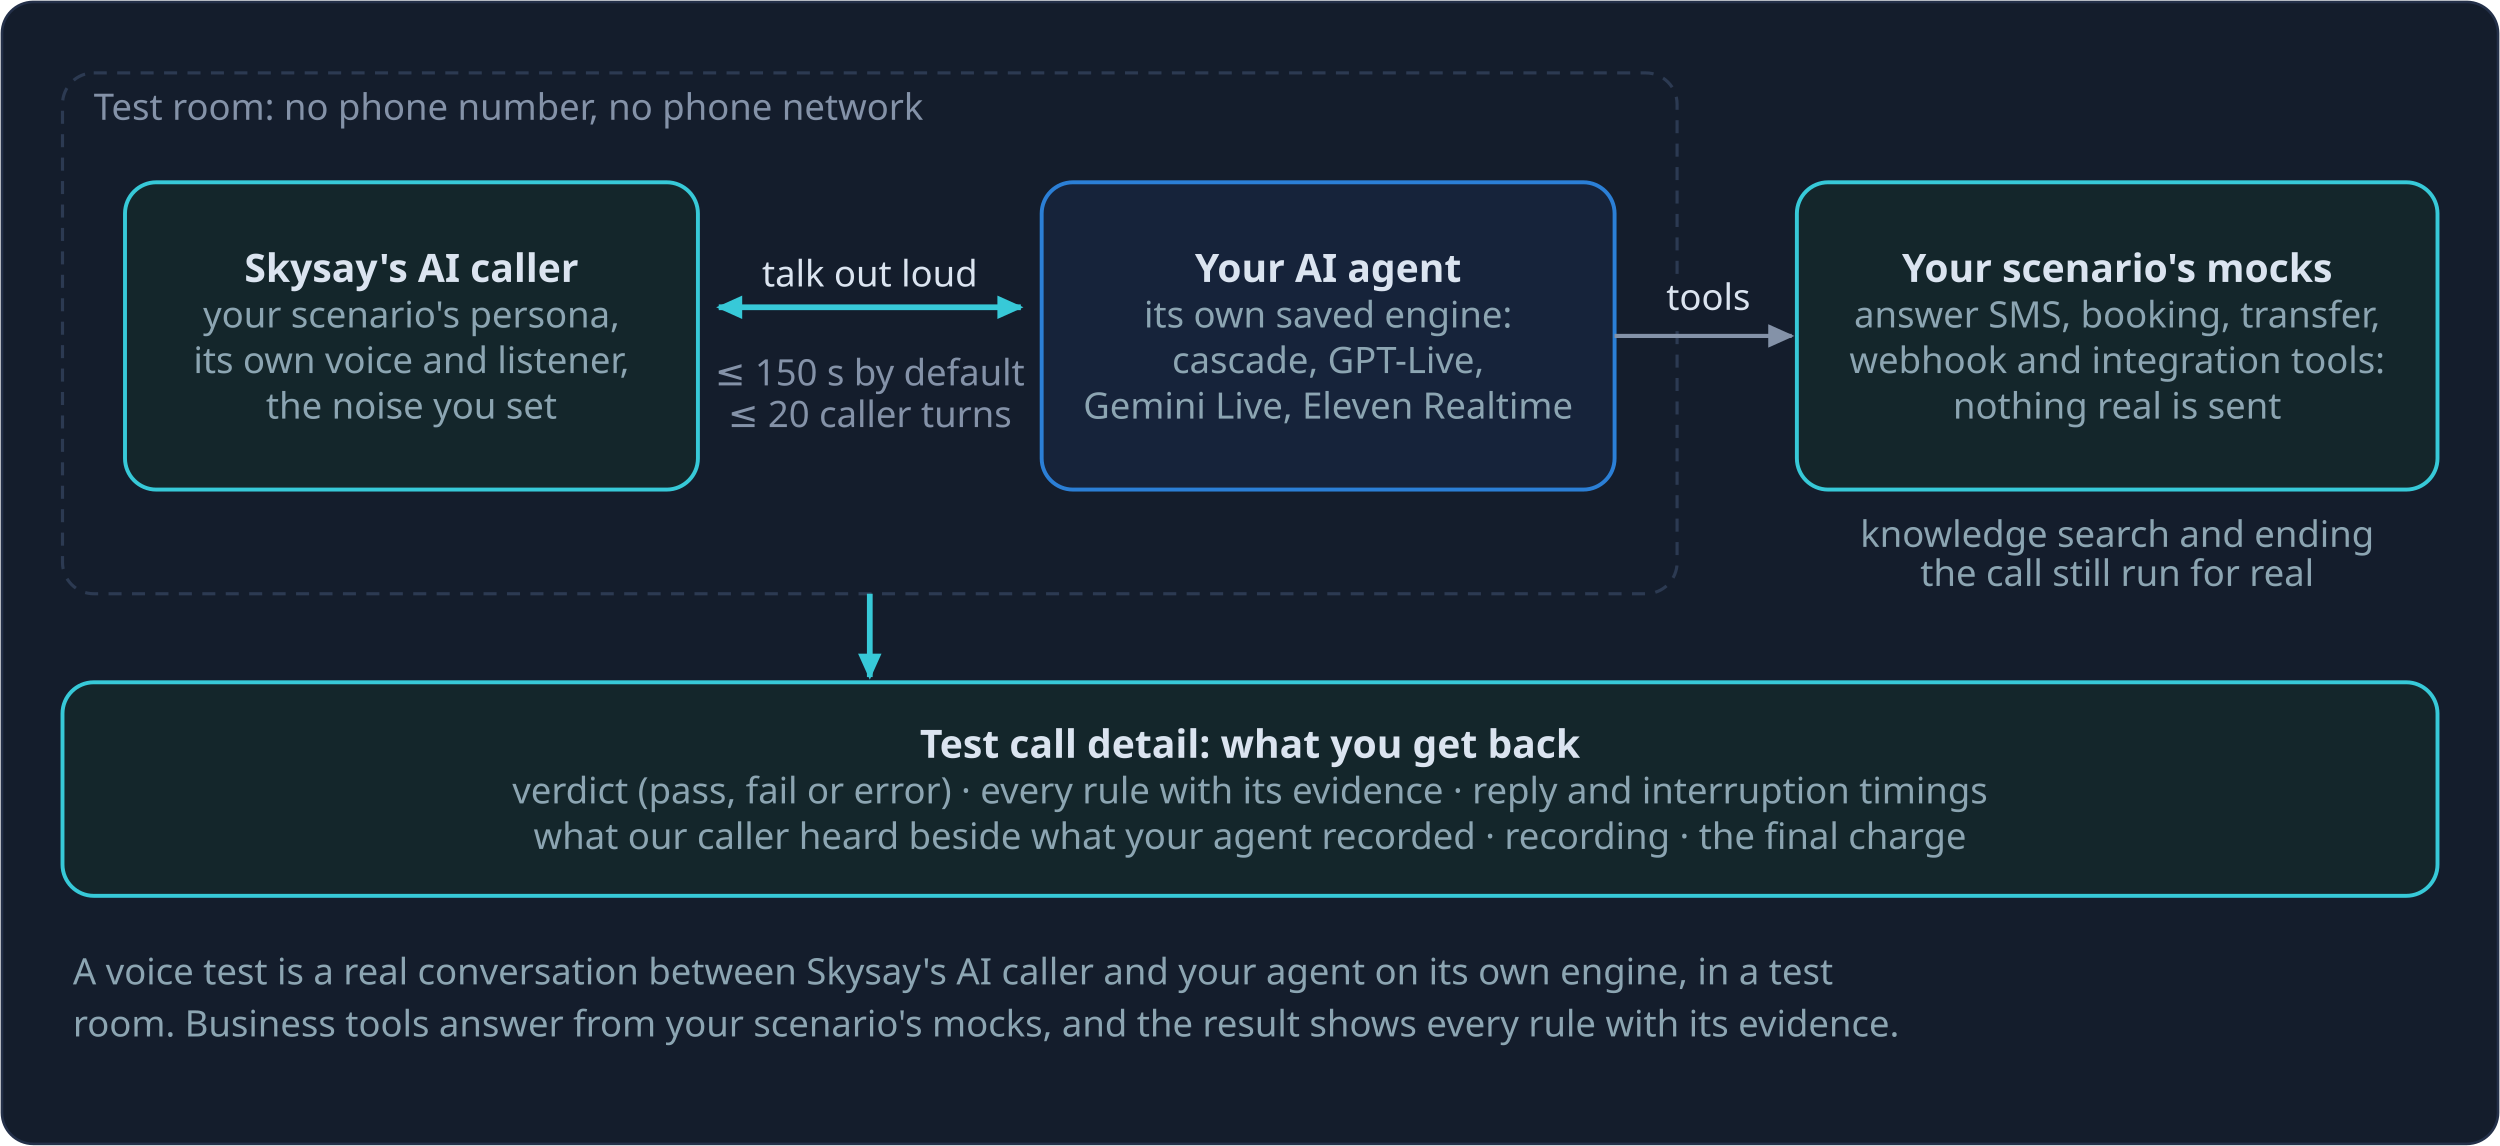
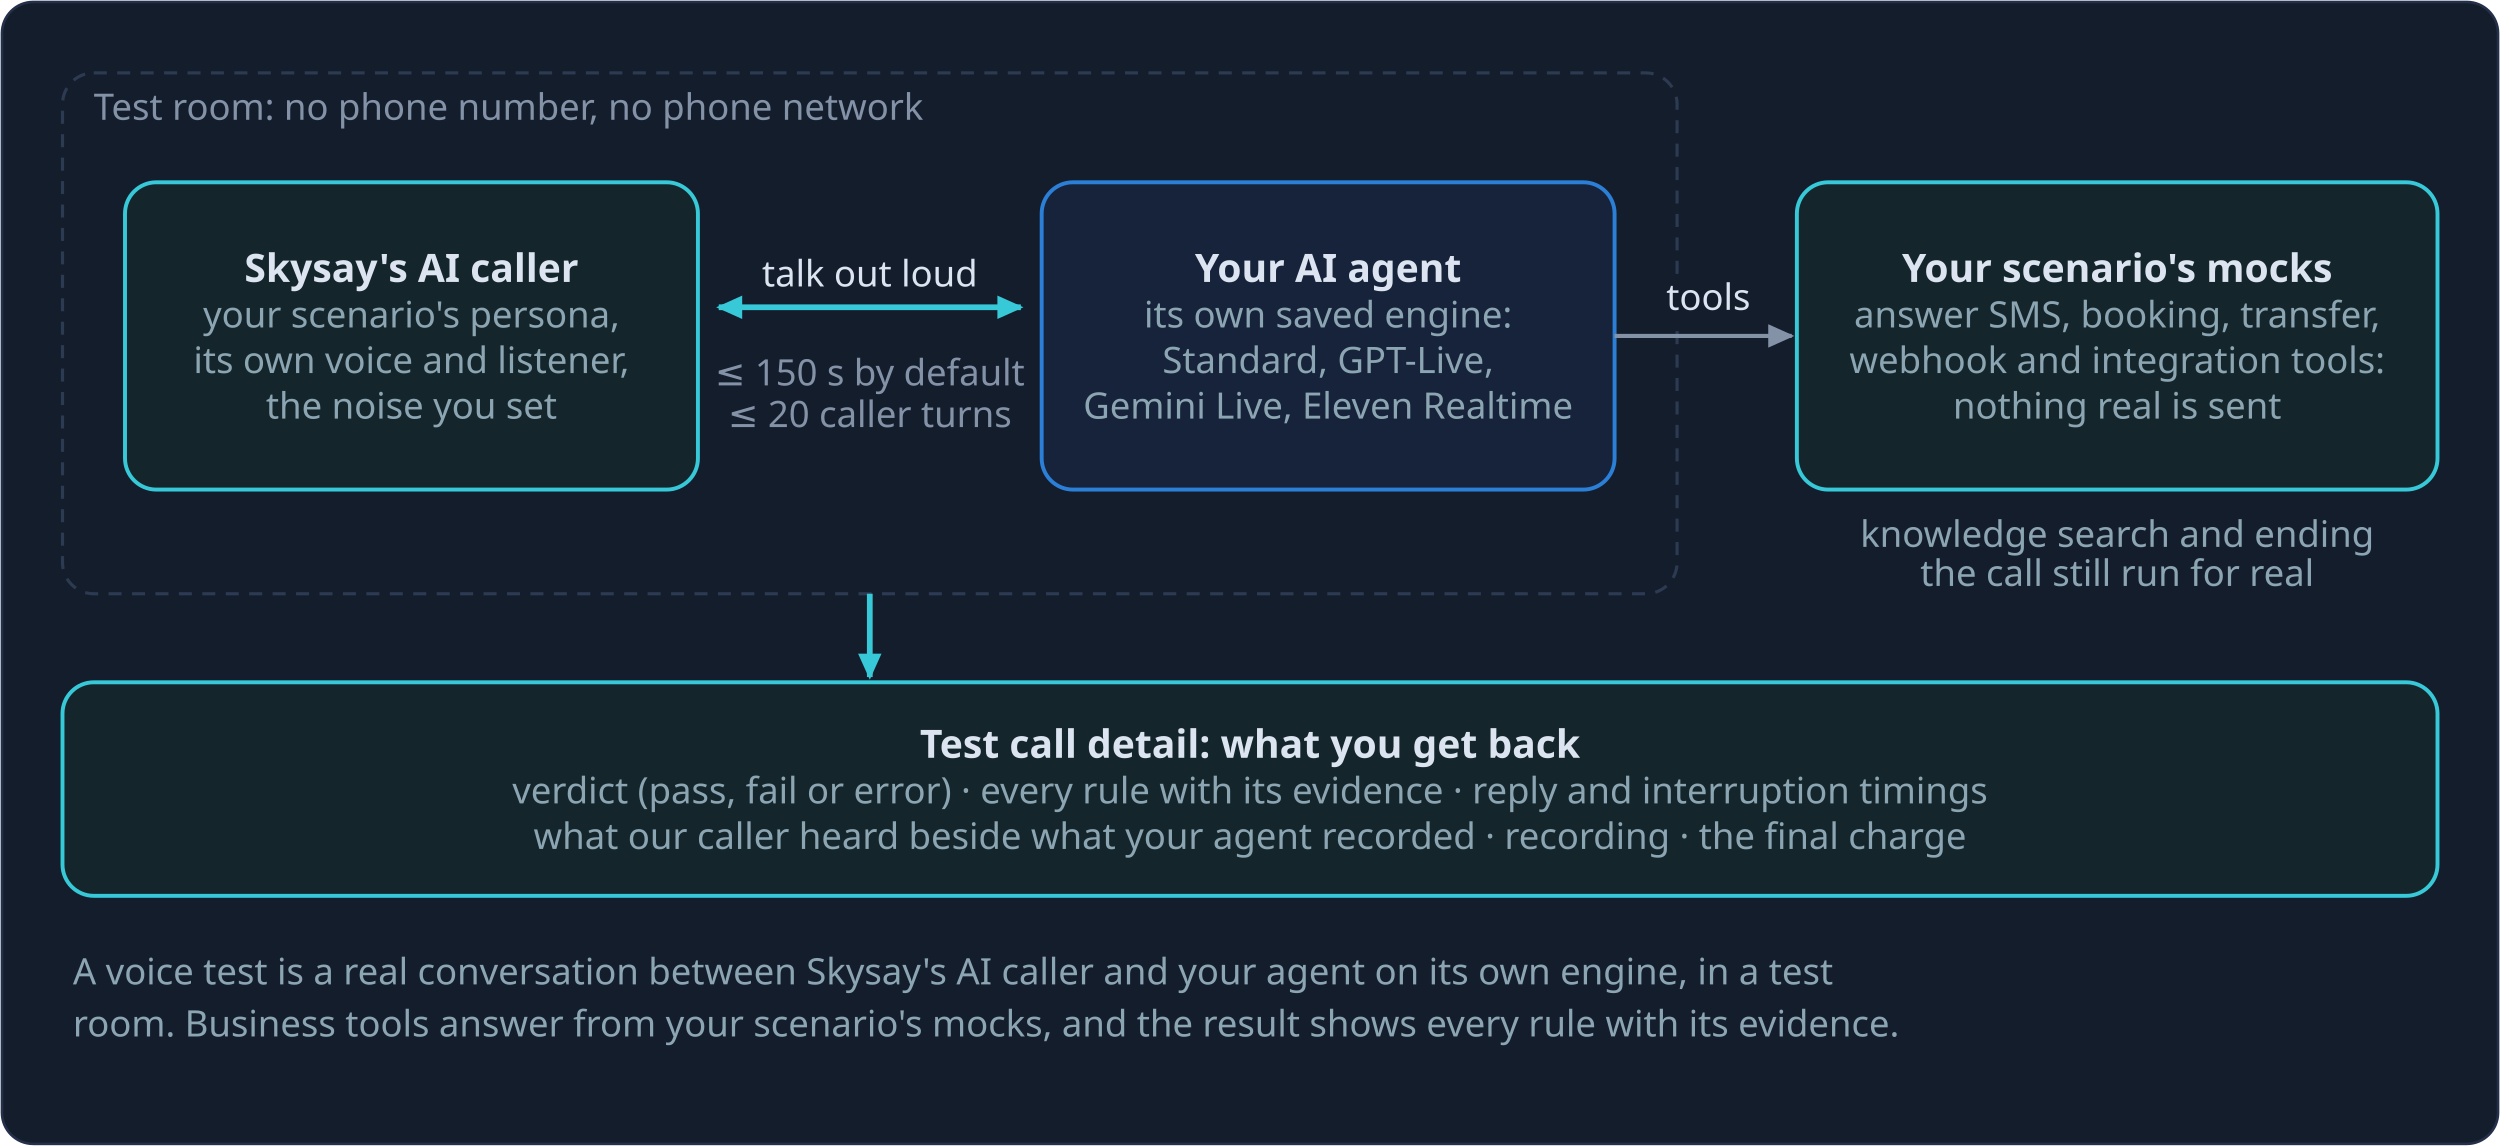
<svg xmlns="http://www.w3.org/2000/svg" viewBox="0 0 960 440" width="960" height="440" role="img" font-family="'Geist Variable', ui-sans-serif, system-ui, sans-serif">
  <defs>
    <marker id="af" viewBox="0 0 10 10" refX="9" refY="5" markerWidth="10" markerHeight="10" markerUnits="userSpaceOnUse" orient="auto">
      <path d="M0,0.5 L10,5 L0,9.5 z" fill="#ff6b6b" />
    </marker>
    <marker id="afs" viewBox="0 0 10 10" refX="1" refY="5" markerWidth="10" markerHeight="10" markerUnits="userSpaceOnUse" orient="auto">
      <path d="M10,0.5 L0,5 L10,9.5 z" fill="#ff6b6b" />
    </marker>
    <marker id="am" viewBox="0 0 10 10" refX="9" refY="5" markerWidth="10" markerHeight="10" markerUnits="userSpaceOnUse" orient="auto">
      <path d="M0,0.5 L10,5 L0,9.5 z" fill="#37c9d8" />
    </marker>
    <marker id="ams" viewBox="0 0 10 10" refX="1" refY="5" markerWidth="10" markerHeight="10" markerUnits="userSpaceOnUse" orient="auto">
      <path d="M10,0.5 L0,5 L10,9.5 z" fill="#37c9d8" />
    </marker>
    <marker id="as" viewBox="0 0 10 10" refX="9" refY="5" markerWidth="10" markerHeight="10" markerUnits="userSpaceOnUse" orient="auto">
      <path d="M0,0.5 L10,5 L0,9.5 z" fill="#8492a8" />
    </marker>
    <marker id="ass" viewBox="0 0 10 10" refX="1" refY="5" markerWidth="10" markerHeight="10" markerUnits="userSpaceOnUse" orient="auto">
      <path d="M10,0.5 L0,5 L10,9.5 z" fill="#8492a8" />
    </marker>
  </defs>
  <rect x="0.75" y="0.75" width="958.5" height="438.5" rx="12" fill="#141d2c" stroke="#243049" stroke-width="1" />
  <rect x="24" y="28" width="620" height="200" rx="12" fill="none" stroke="#2c3a52" stroke-width="1.2" stroke-dasharray="5 4" />
  <text x="36" y="46" font-size="14" fill="#8492a8">Test room: no phone number, no phone network</text>
  <rect x="48" y="70" width="220" height="118" rx="12" fill="#14262b" stroke="#37c9d8" stroke-width="1.5" />
  <text x="158.0" y="108.25" font-size="15" fill="#dbe4f0" font-weight="600" text-anchor="middle">Skysay's AI caller</text>
  <text x="158.0" y="125.75" font-size="14" fill="#8ca5b2" text-anchor="middle">your scenario's persona,</text>
  <text x="158.0" y="143.25" font-size="14" fill="#8ca5b2" text-anchor="middle">its own voice and listener,</text>
  <text x="158.0" y="160.75" font-size="14" fill="#8ca5b2" text-anchor="middle">the noise you set</text>
  <rect x="400" y="70" width="220" height="118" rx="12" fill="#16233a" stroke="#2b7fd6" stroke-width="1.5" />
  <text x="510.0" y="108.25" font-size="15" fill="#dbe4f0" font-weight="600" text-anchor="middle">Your AI agent</text>
  <text x="510.0" y="125.75" font-size="14" fill="#8ca5b2" text-anchor="middle">its own saved engine:</text>
-   <text x="510.0" y="143.25" font-size="14" fill="#8ca5b2" text-anchor="middle">cascade, GPT-Live,</text>
+   <text x="510.0" y="143.25" font-size="14" fill="#8ca5b2" text-anchor="middle">Standard, GPT-Live,</text>
  <text x="510.0" y="160.75" font-size="14" fill="#8ca5b2" text-anchor="middle">Gemini Live, Eleven Realtime</text>
  <path d="M276,118 L392,118" fill="none" stroke="#37c9d8" stroke-width="2.2" stroke-linejoin="round" marker-end="url(#am)" marker-start="url(#ams)" />
  <rect x="286.5" y="96.5" width="95" height="18.5" rx="4" fill="#141d2c" />
  <text x="334" y="110" font-size="14" fill="#dbe4f0" text-anchor="middle">talk out loud</text>
  <text x="334" y="148" font-size="14" fill="#8492a8" text-anchor="middle">≤ 150 s by default</text>
  <text x="334" y="164" font-size="14" fill="#8492a8" text-anchor="middle">≤ 20 caller turns</text>
  <rect x="690" y="70" width="246" height="118" rx="12" fill="#14262b" stroke="#37c9d8" stroke-width="1.5" />
  <text x="813.0" y="108.25" font-size="15" fill="#dbe4f0" font-weight="600" text-anchor="middle">Your scenario's mocks</text>
  <text x="813.0" y="125.75" font-size="14" fill="#8ca5b2" text-anchor="middle">answer SMS, booking, transfer,</text>
  <text x="813.0" y="143.25" font-size="14" fill="#8ca5b2" text-anchor="middle">webhook and integration tools:</text>
  <text x="813.0" y="160.75" font-size="14" fill="#8ca5b2" text-anchor="middle">nothing real is sent</text>
  <path d="M620,129 L688,129" fill="none" stroke="#8492a8" stroke-width="1.6" stroke-linejoin="round" marker-end="url(#as)" />
  <rect x="632.5" y="106.0" width="47" height="18" rx="4" fill="#141d2c" />
  <text x="656" y="119" font-size="14" fill="#dbe4f0" text-anchor="middle">tools</text>
  <text x="813" y="210" font-size="14" fill="#8ca5b2" text-anchor="middle">knowledge search and ending</text>
  <text x="813" y="225" font-size="14" fill="#8ca5b2" text-anchor="middle">the call still run for real</text>
  <rect x="24" y="262" width="912" height="82" rx="12" fill="#14262b" stroke="#37c9d8" stroke-width="1.5" />
  <text x="480.0" y="291.0" font-size="15" fill="#dbe4f0" font-weight="600" text-anchor="middle">Test call detail: what you get back</text>
  <text x="480.0" y="308.5" font-size="14" fill="#8ca5b2" text-anchor="middle">verdict (pass, fail or error) · every rule with its evidence · reply and interruption timings</text>
  <text x="480.0" y="326.0" font-size="14" fill="#8ca5b2" text-anchor="middle">what our caller heard beside what your agent recorded · recording · the final charge</text>
  <path d="M334,228 L334,260" fill="none" stroke="#37c9d8" stroke-width="2.2" stroke-linejoin="round" marker-end="url(#am)" />
  <text x="28" y="378" font-size="14" fill="#8ca5b2">A voice test is a real conversation between Skysay's AI caller and your agent on its own engine, in a test</text>
  <text x="28" y="398" font-size="14" fill="#8ca5b2">room. Business tools answer from your scenario's mocks, and the result shows every rule with its evidence.</text>
</svg>
